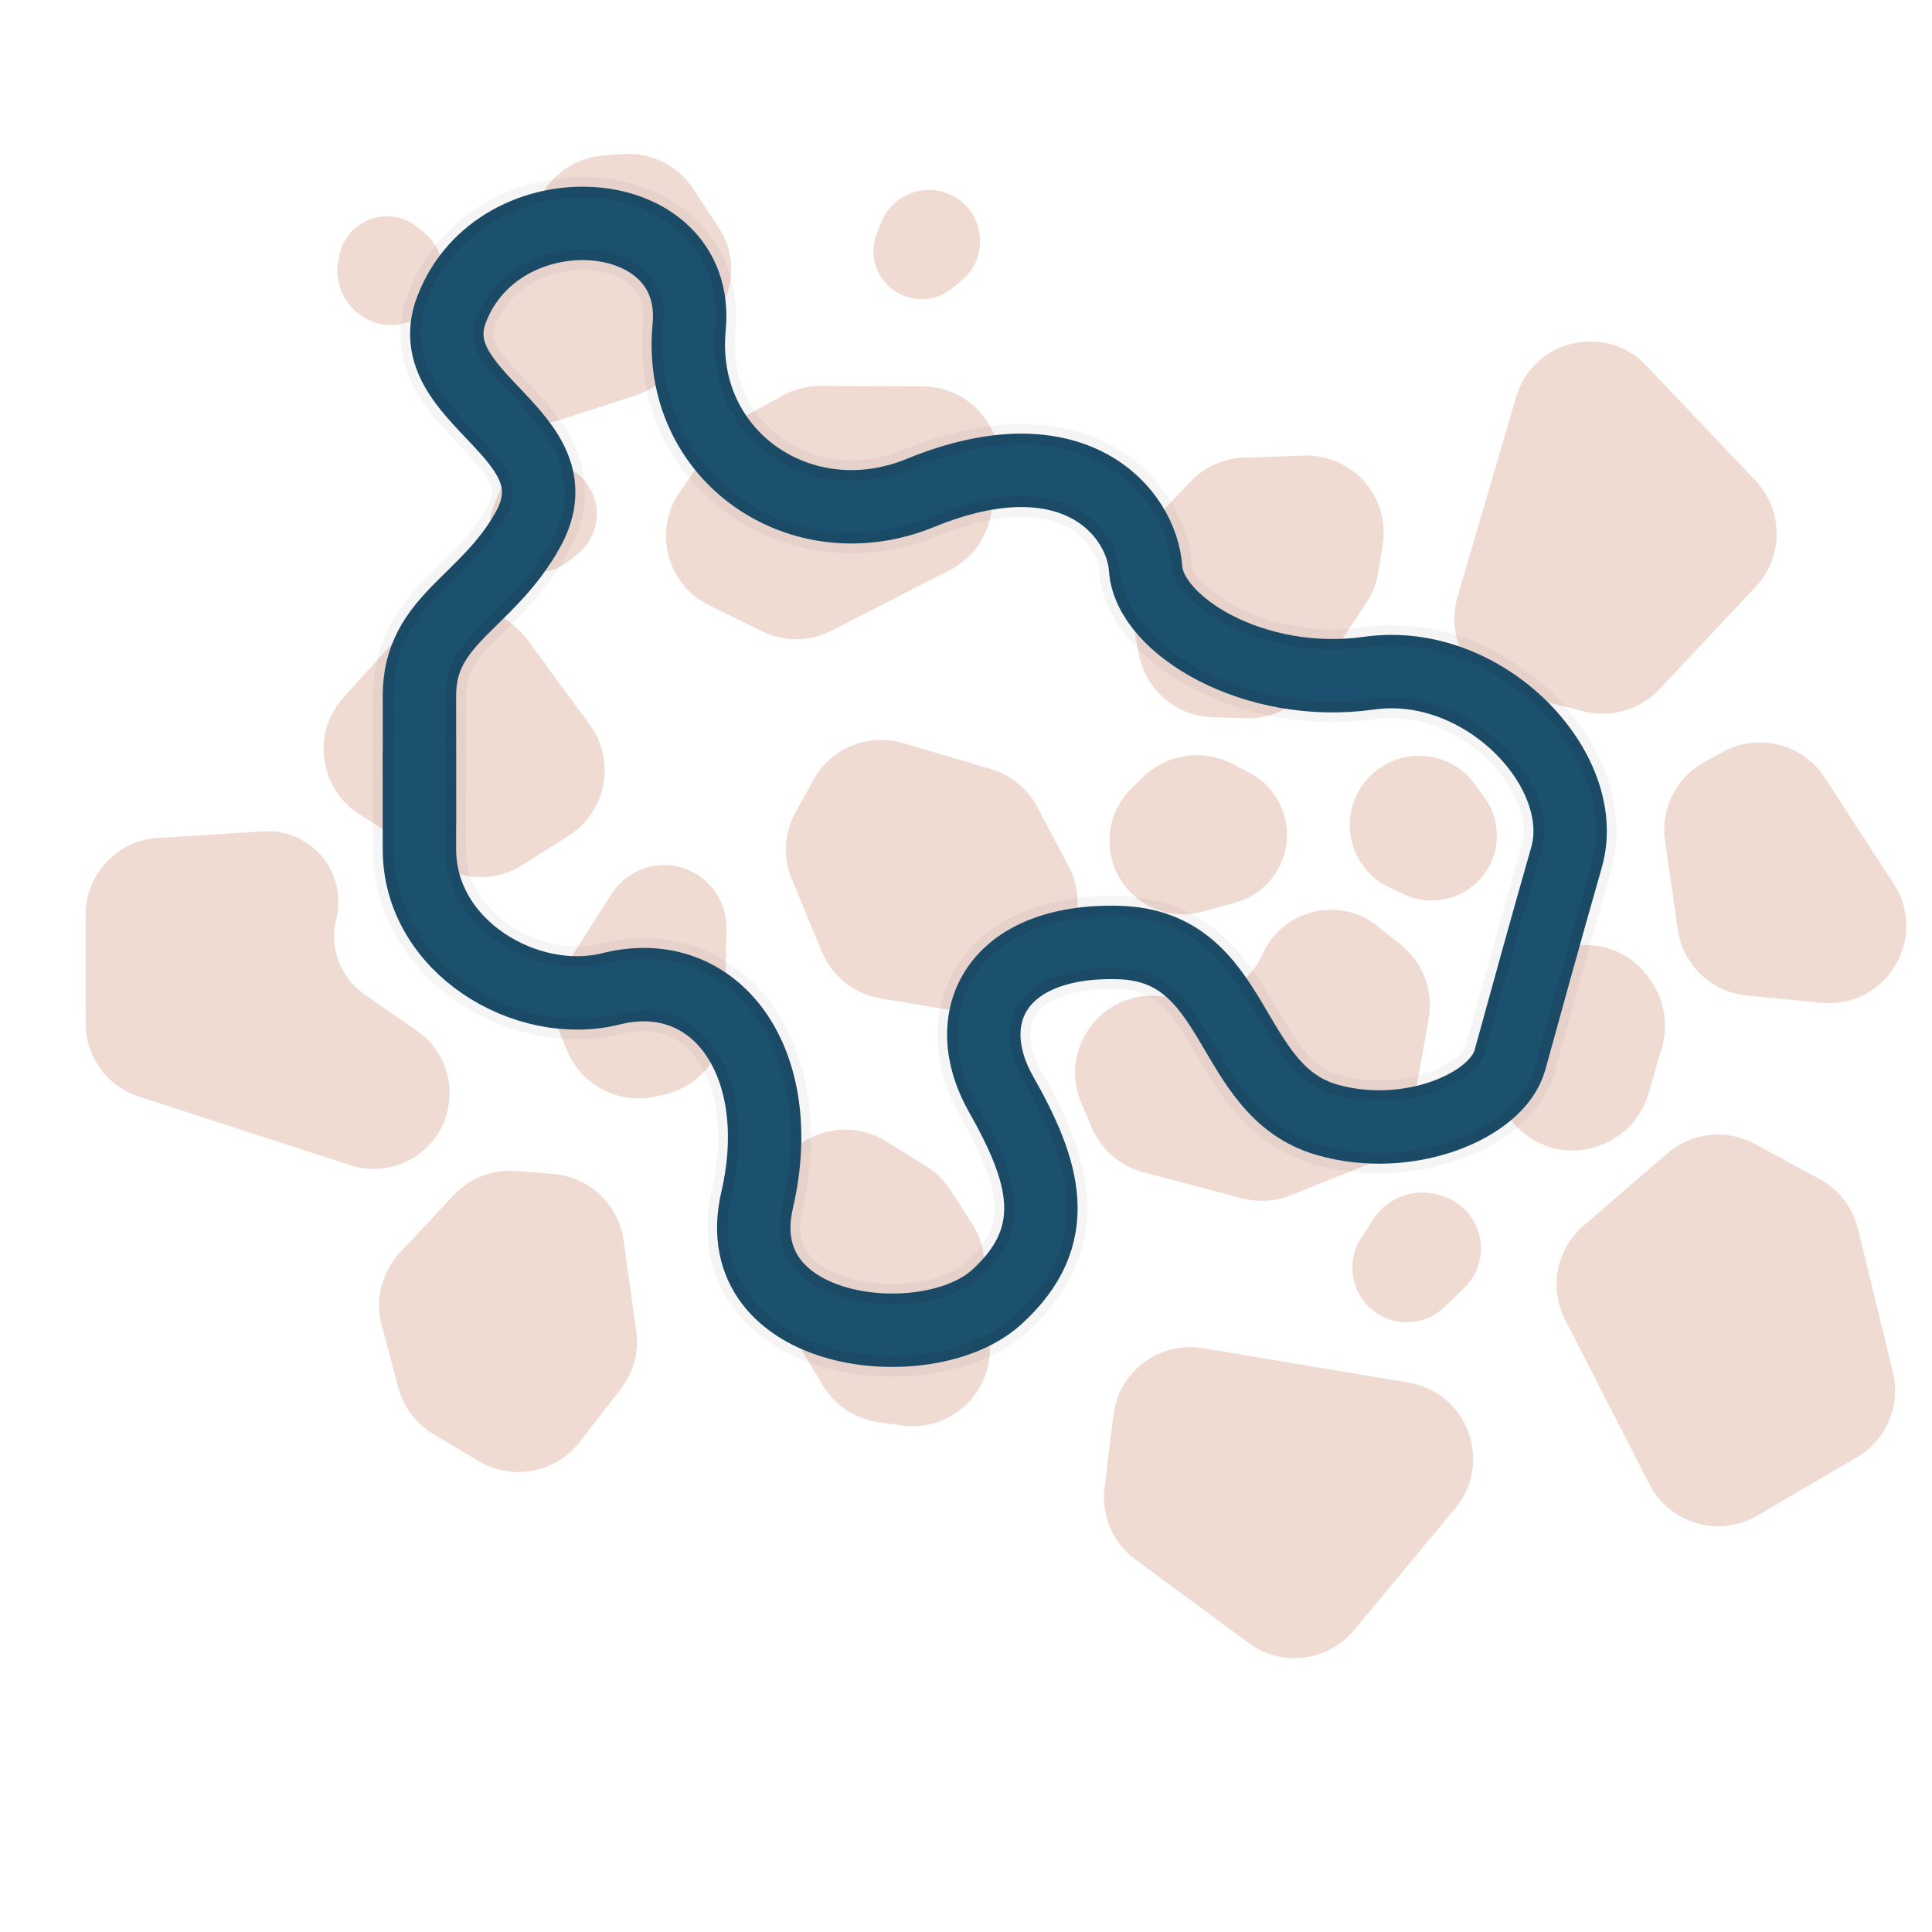
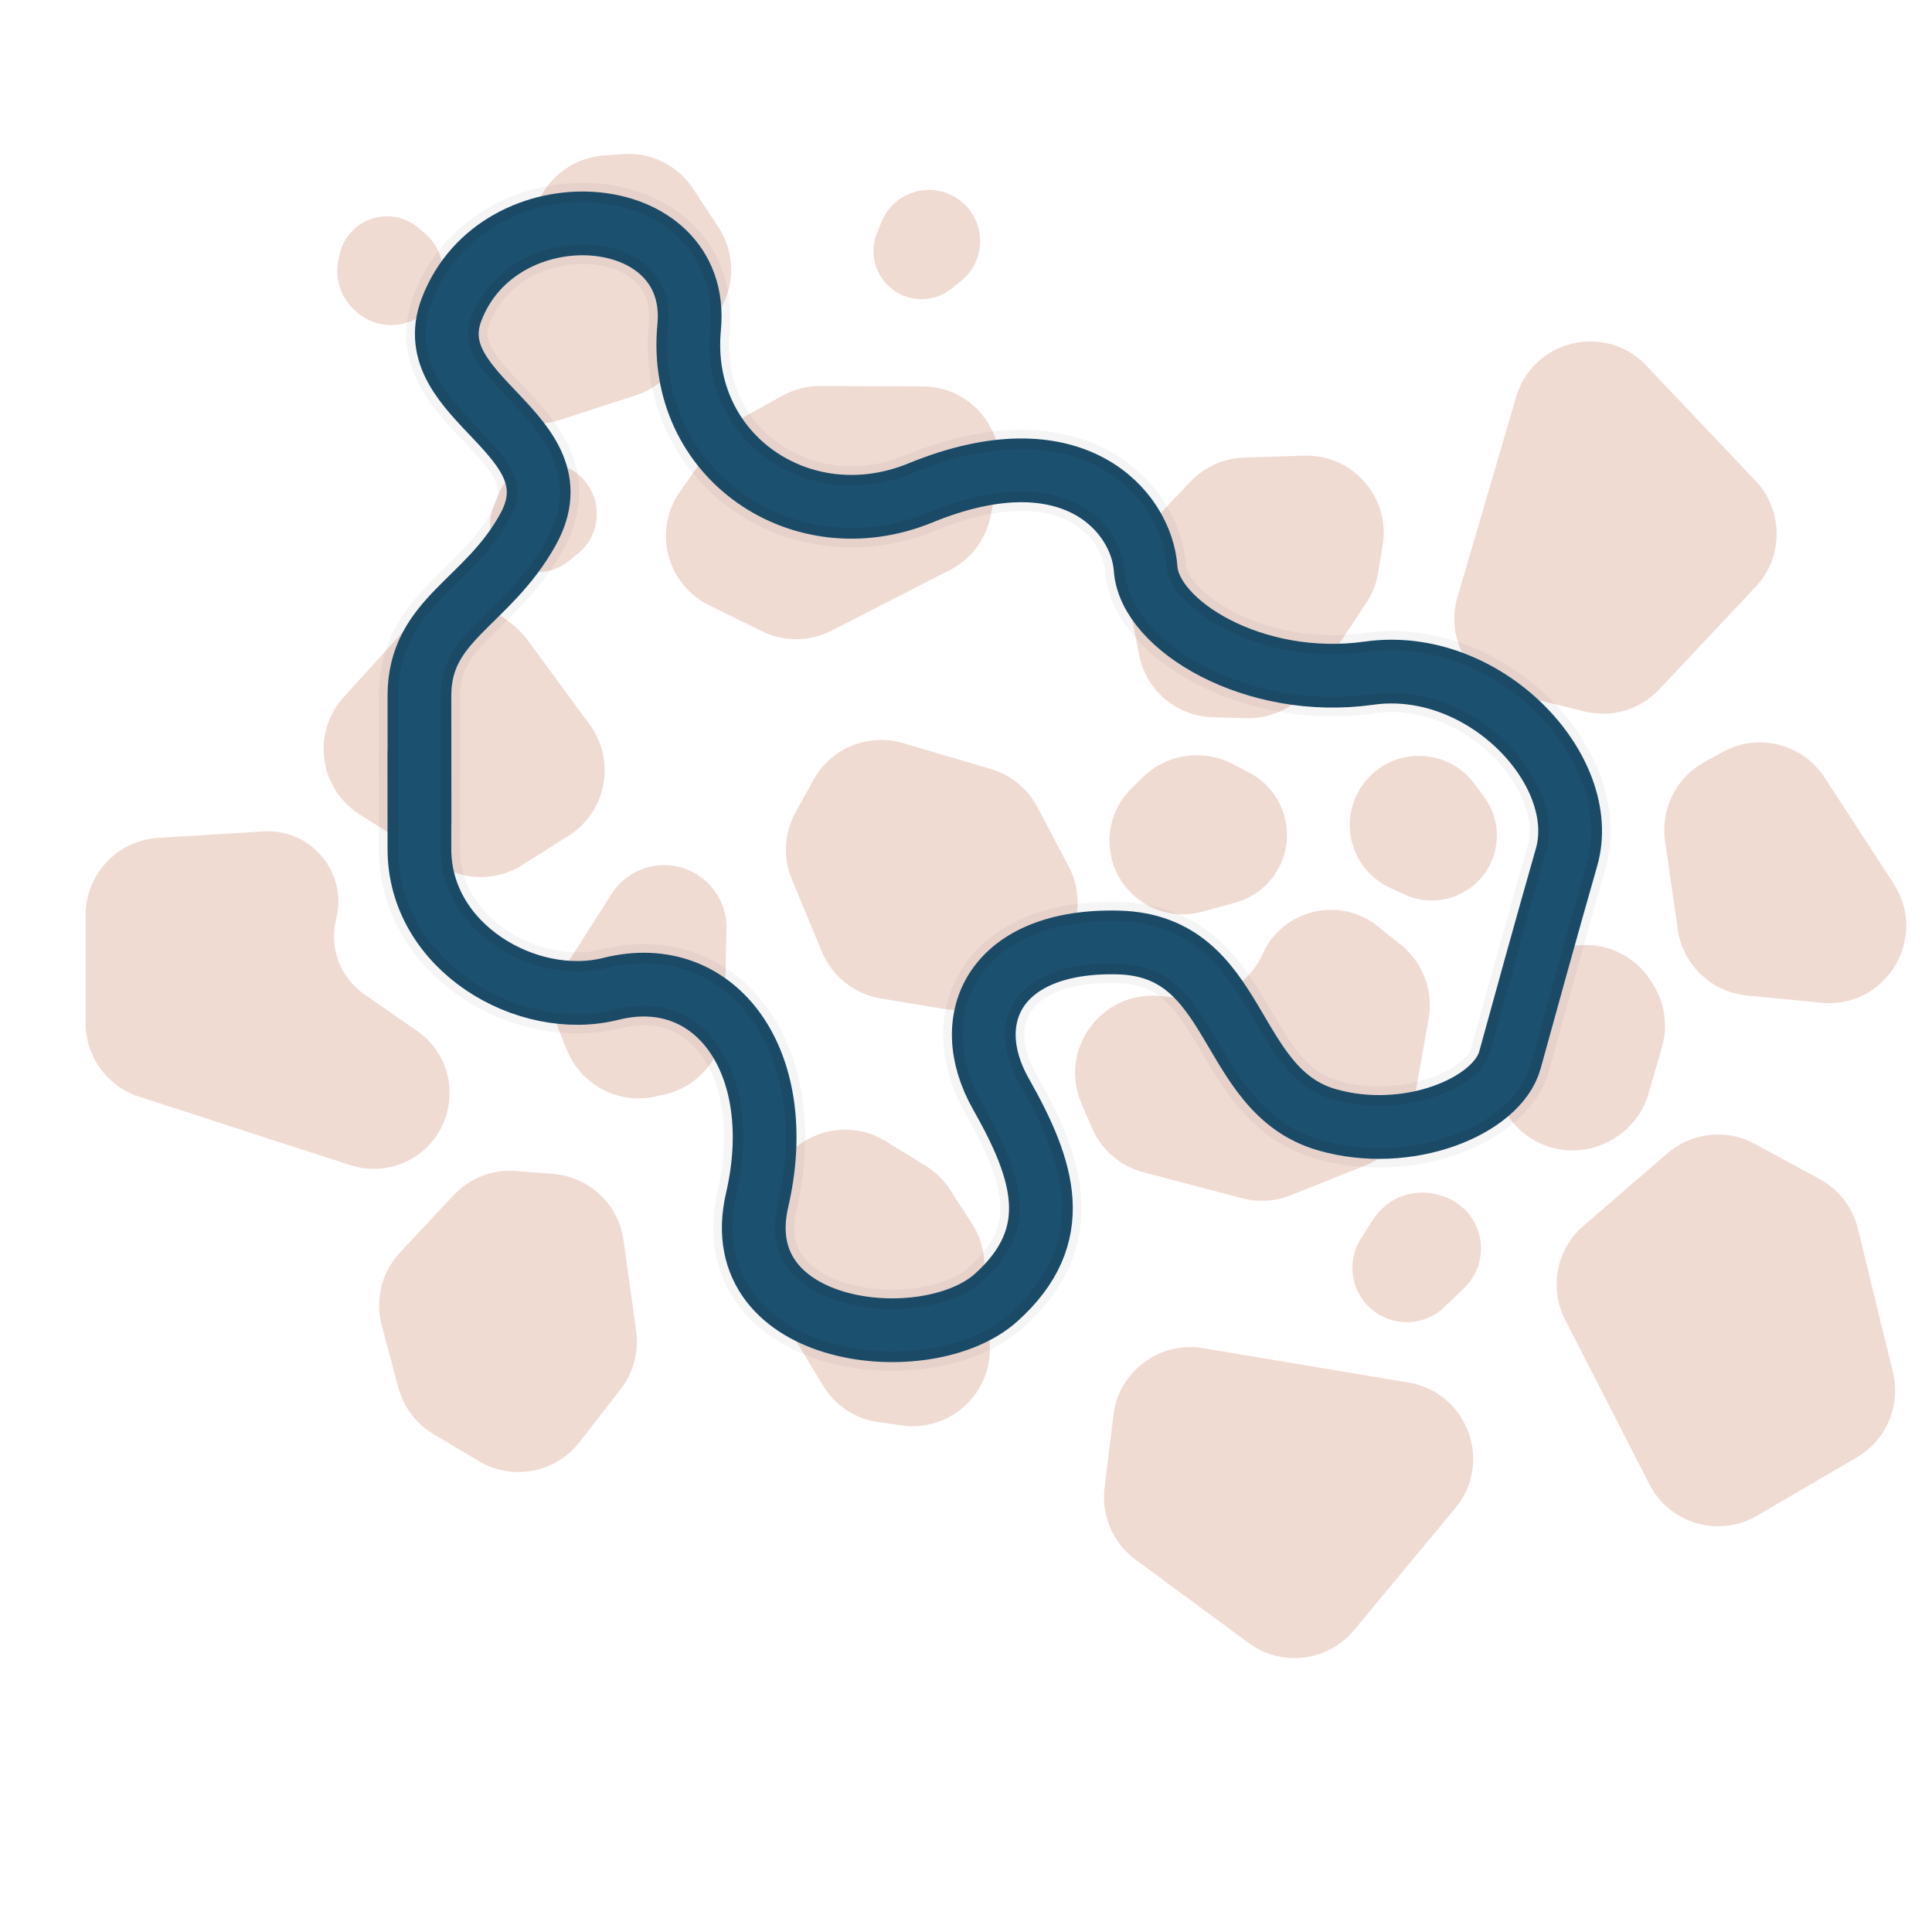
<svg xmlns="http://www.w3.org/2000/svg" width="10000" height="10000" viewBox="0 0 10000 10000" fill="none">
  <path opacity="0.4" d="M1751.66 1344.31L1756.95 1319.19C1781.15 1204.18 1881.78 1121.27 1999.3 1119.52C2059.98 1118.61 2118.94 1139.68 2165.3 1178.84L2198.3 1206.7C2306.63 1298.19 2325.61 1457.94 2241.73 1572.26C2148.25 1699.66 1965.76 1719.75 1846.81 1615.74L1840.5 1610.22C1764.97 1544.18 1731 1442.49 1751.66 1344.31Z" fill="#D9A692" />
  <path opacity="0.4" d="M1778.75 3608.49L2091.46 3263.58C2235.89 3104.28 2480.42 3087.67 2645.07 3225.97L2665.71 3243.31C2690.15 3263.84 2712.04 3287.21 2730.92 3312.94L3052.32 3750.88C3189.55 3937.88 3139.47 4202.02 2943.32 4325.81L2701.85 4478.21C2571.02 4560.78 2404.3 4560.5 2273.75 4477.49L1860.47 4214.71C1651.2 4081.66 1612.18 3792.21 1778.75 3608.49Z" fill="#D9A692" />
  <path opacity="0.4" d="M3520.58 2542.85L3702.88 2285.6C3737.51 2236.73 3782.67 2196.27 3835.03 2167.19L4049.14 2048.27C4109 2015.03 4176.38 1997.71 4244.85 1997.97L4775.69 1999.96C5027.99 2000.9 5216.41 2232.34 5166.18 2479.6L5126.69 2673.96C5102.47 2793.18 5025.31 2894.89 4917.03 2950.35L4303.29 3264.66C4190.94 3322.2 4058.02 3323.33 3944.7 3267.71L3670.68 3133.2C3449.52 3024.63 3378.13 2743.87 3520.58 2542.85Z" fill="#D9A692" />
  <path opacity="0.4" d="M4584.01 5906.39L4790.89 6033.73C4841.53 6064.9 4884.58 6106.97 4916.91 6156.87L5031.04 6333.01C5068.14 6390.27 5089.98 6456.08 5094.47 6524.17L5122.93 6955.53C5139.62 7208.45 4919.86 7412.92 4668.79 7378.06L4547.03 7361.16C4427.32 7344.54 4321.55 7274.68 4259.26 7171.11L3948.95 6655.15C3883.89 6546.97 3873.71 6414.43 3921.5 6297.58L4004.1 6095.62C4097.56 5867.07 4373.73 5776.96 4584.01 5906.39Z" fill="#D9A692" />
  <path opacity="0.4" d="M4117.68 4204.48L4210.59 4036.35C4301.33 3872.14 4493.99 3793.06 4673.92 3846.17L5128.98 3980.47C5232.52 4011.03 5319.3 4082.13 5369.63 4177.63L5531.67 4485.12C5625.77 4663.69 5572.08 4884.4 5406.46 4999.79L5181.94 5156.23C5096.33 5215.88 4990.81 5239.71 4887.87 5222.66L4558.33 5168.04C4422.16 5145.48 4307.25 5054.3 4254.31 4926.84L4098.38 4551.35C4051.64 4438.82 4058.75 4311.13 4117.68 4204.48Z" fill="#D9A692" />
  <path opacity="0.4" d="M2671.75 6060.91L2863.23 6076.21C3050.24 6091.15 3201.74 6234.05 3227.57 6419.87L3292.89 6889.81C3307.75 6996.74 3278.77 7105.12 3212.52 7190.36L2999.23 7464.78C2875.36 7624.15 2652.15 7666.26 2478.73 7562.98L2243.62 7422.96C2153.97 7369.57 2088.74 7283.26 2061.83 7182.45L1975.67 6859.72C1940.07 6726.36 1975.74 6584.08 2070.03 6483.29L2347.78 6186.38C2431.03 6097.39 2550.29 6051.2 2671.75 6060.91Z" fill="#D9A692" />
  <path opacity="0.4" d="M818.398 4336.87L1363.95 4303.25C1610.75 4288.04 1800.91 4517.49 1740.17 4757.17C1702.78 4904.72 1760.89 5059.98 1885.96 5146.73L2158.2 5335.53C2408.67 5509.23 2374.06 5889.72 2096.37 6015.38C2007.34 6055.67 1906.48 6061.29 1813.53 6031.13L719.564 5676.22C554.668 5622.73 443 5469.1 443 5295.75L443 4736.11C443 4524.75 607.438 4349.87 818.398 4336.87Z" fill="#D9A692" />
  <path opacity="0.4" d="M7067.82 6031.99L6680.24 6186.97C6600.62 6218.81 6512.87 6224.22 6429.94 6202.39L5917.89 6067.66C5798.77 6036.32 5700.73 5951.84 5652.13 5838.66L5597.48 5711.41C5477.46 5431.9 5700.98 5126.01 6003.74 5155.46L6141.91 5168.89C6308.31 5185.07 6466.35 5092.82 6534.09 4939.97C6637.18 4707.31 6932.61 4635.29 7131.22 4794.39L7250.99 4890.33C7365.26 4981.87 7420.39 5128.53 7394.71 5272.67L7313.11 5730.74C7288.87 5866.79 7196.13 5980.69 7067.82 6031.99Z" fill="#D9A692" />
  <path opacity="0.4" d="M2934.43 4989.62L3165.12 4627.21C3220.38 4540.4 3313.73 4485.15 3416.42 4478.45C3605.06 4466.16 3763.84 4617.89 3760.12 4806.9L3750.74 5283.02C3747.1 5467.61 3617.6 5625.73 3437.35 5665.67L3391.62 5675.8C3201.71 5717.88 3009.05 5617.23 2935.12 5437.31L2901.89 5356.46C2852.45 5236.16 2864.59 5099.34 2934.43 4989.62Z" fill="#D9A692" />
  <path opacity="0.4" d="M2460.97 1654.74L2799.45 1016.5C2863.76 895.238 2985.75 815.419 3122.62 805.052L3222.82 797.462C3367.54 786.501 3506.84 854.784 3586.82 975.888L3718.42 1175.17C3814.25 1320.27 3805.36 1510.65 3696.42 1646.19L3479.14 1916.54C3430.28 1977.32 3364.73 2022.5 3290.54 2046.51L2896.68 2174.01C2694.48 2239.46 2479.27 2119.36 2428.81 1912.91C2407.52 1825.82 2418.96 1733.94 2460.97 1654.74Z" fill="#D9A692" />
  <path opacity="0.4" d="M5895.8 3389.55L5835.52 3081.04C5810.71 2954.06 5848.85 2822.92 5937.89 2729.05L6161.81 2493C6234.21 2416.68 6333.75 2371.95 6438.88 2368.5L6748.92 2358.31C7000.83 2350.03 7197.53 2573.99 7156.8 2822.73L7133.71 2963.74C7124.56 3019.61 7103.65 3072.91 7072.37 3120.1L6794.9 3538.7C6718.6 3653.82 6588.31 3721.43 6450.26 3717.55L6277.14 3712.69C6090.09 3707.43 5931.68 3573.2 5895.8 3389.55Z" fill="#D9A692" />
  <path opacity="0.4" d="M7270.32 4630.18L7194.6 4595.25C6978.23 4495.44 6917.97 4216.05 7073.96 4035.93C7224.09 3862.58 7496.23 3873.16 7632.45 4057.64L7681.98 4124.72C7739.09 4202.07 7760.39 4300.15 7740.5 4394.22C7695.82 4605.54 7466.45 4720.65 7270.32 4630.18Z" fill="#D9A692" />
  <path opacity="0.4" d="M2555.55 2616.66L2579 2559.54C2645.98 2396.29 2850.78 2342.85 2988.99 2452.56C3122 2558.14 3122.8 2759.82 2990.62 2866.45L2942.56 2905.22C2887.14 2949.92 2815.25 2968.79 2745.03 2957.06C2587.26 2930.7 2494.83 2764.64 2555.55 2616.66Z" fill="#D9A692" />
  <path opacity="0.4" d="M8521.41 1892.3L9086.27 2487.97C9232.14 2641.79 9232.67 2882.7 9087.48 3037.17L8588.37 3568.15C8489.51 3673.32 8341.65 3717.07 8201.48 3682.63L7832.16 3591.89C7610.89 3537.53 7479.66 3309.61 7543.74 3090.96L7847.3 2055.05C7934.06 1759 8309.13 1668.44 8521.41 1892.3Z" fill="#D9A692" />
  <path opacity="0.4" d="M7532.7 7806.21L7008.44 8437.91C6873.06 8601.04 6633.92 8630.22 6463.28 8504.43L5876.71 8072.01C5760.53 7986.36 5699.5 7844.76 5717.02 7701.49L5763.19 7324C5790.85 7097.84 6001.55 6940.43 6226.27 6978.04L7290.93 7156.25C7595.2 7207.18 7729.72 7568.82 7532.7 7806.21Z" fill="#D9A692" />
  <path opacity="0.4" d="M9427.53 5190.25L9041.25 5152.62C8857.75 5134.74 8710.23 4993.76 8684.08 4811.25L8618.21 4351.68C8594.59 4186.9 8675.5 4024.72 8821.34 3944.47L8916.31 3892.22C9099.89 3791.22 9330.3 3849 9444.5 4024.67L9801.68 4574.12C9984.36 4855.14 9761.13 5222.75 9427.53 5190.25Z" fill="#D9A692" />
  <path opacity="0.4" d="M8536.88 7682.18L8100.83 6830.38C8016.81 6666.26 8055.86 6465.98 8195.36 6345.44L8630.46 5969.49C8756.42 5860.65 8936.62 5841.2 9082.9 5920.66L9418.85 6103.12C9518 6156.98 9589.8 6250.2 9616.54 6359.82L9797.86 7103.1C9839.77 7274.92 9763.87 7453.87 9611.21 7543.17L9094.89 7845.18C8896.59 7961.17 8641.56 7886.67 8536.88 7682.18Z" fill="#D9A692" />
  <path opacity="0.4" d="M7043.85 6410.82L7105.92 6313.29C7181.12 6195.11 7327.36 6143.65 7460.01 6188.68L7473.22 6193.16C7585.03 6231.12 7661.65 6334.36 7665.59 6452.38C7668.26 6532.37 7637.02 6609.77 7579.57 6665.5L7477.71 6764.3C7388.29 6851.04 7252.53 6868.76 7143.85 6807.88C7002.68 6728.8 6956.98 6547.33 7043.85 6410.82Z" fill="#D9A692" />
  <path opacity="0.4" d="M7798.47 5135.24L7924 5009.19C8106.4 4826.04 8412.01 4861.39 8547.79 5081.33L8558.48 5098.65C8617.81 5194.75 8633.74 5311.45 8602.36 5419.94L8532.58 5661.1C8503.11 5762.97 8434.39 5848.96 8341.53 5900.18L8332.46 5905.18C8124 6020.17 7861.86 5928.73 7770.14 5709.03L7712.77 5571.6C7650.4 5422.2 7684.23 5249.95 7798.47 5135.24Z" fill="#D9A692" />
  <path opacity="0.4" d="M4539.55 1204.66L4563 1147.54C4629.98 984.294 4834.78 930.854 4972.99 1040.56C5106 1146.14 5106.8 1347.82 4974.62 1454.45L4926.56 1493.22C4871.14 1537.92 4799.25 1556.79 4729.03 1545.06C4571.26 1518.7 4478.83 1352.64 4539.55 1204.66Z" fill="#D9A692" />
  <path opacity="0.4" d="M6394.56 4671.83L6223.82 4718.88C5988.9 4783.62 5754.56 4613.82 5742.9 4370.42C5737.7 4261.88 5779.18 4156.3 5856.87 4080.32L5915.47 4023.01C6039.17 3902.03 6226.64 3874.3 6380.07 3954.29L6466.03 3999.11C6609.99 4074.16 6686.72 4235.58 6654.03 4394.6C6626.52 4528.43 6526.28 4635.53 6394.56 4671.83Z" fill="#D9A692" />
-   <path d="M2170.5 3894.81L2171 4395.99C2171 4902.21 2726.5 5227.41 3162.2 5118.21C3706.83 4981.72 4083.17 5502.52 3918.85 6211.49C3754.53 6920.47 4800.06 7036.42 5156.52 6715.73C5512.98 6395.03 5405.65 6059.1 5181.04 5662.86C4956.43 5266.63 5156.52 4861.79 5789.27 4878.35C6422.02 4894.92 6341.85 5642.99 6866.6 5795.38C7286.41 5917.3 7749.39 5726.48 7815.4 5486.61C7881.41 5246.75 8005.42 4796.59 8108.25 4437.73C8236.79 3989.15 7683.55 3400.1 7086.58 3484.25C6489.6 3568.4 5949.61 3235.78 5929.74 2943.58C5909.86 2651.37 5557.37 2226.65 4764.28 2551.32C4146.3 2804.31 3503.42 2359.17 3567.03 1693.93C3630.63 1028.68 2581.79 961.097 2337.3 1601.83C2159.94 2066.65 3006.38 2244.92 2733.52 2739.5C2521.5 3123.8 2171 3203.98 2171 3600.21L2171.5 4262.31" stroke="black" stroke-opacity="0.04" stroke-width="480" stroke-linecap="round" />
-   <path d="M2170.5 3894.81L2171 4395.99C2171 4902.21 2726.5 5227.41 3162.2 5118.21C3706.83 4981.72 4083.17 5502.52 3918.85 6211.49C3754.53 6920.47 4800.06 7036.42 5156.52 6715.73C5512.98 6395.03 5405.65 6059.1 5181.04 5662.86C4956.43 5266.63 5156.52 4861.79 5789.27 4878.35C6422.02 4894.92 6341.85 5642.99 6866.6 5795.38C7286.41 5917.3 7749.39 5726.48 7815.4 5486.61C7881.41 5246.75 8005.42 4796.59 8108.25 4437.73C8236.79 3989.15 7683.55 3400.1 7086.58 3484.25C6489.6 3568.4 5949.61 3235.78 5929.74 2943.58C5909.86 2651.37 5557.37 2226.65 4764.28 2551.32C4146.3 2804.31 3503.42 2359.17 3567.03 1693.93C3630.63 1028.68 2581.79 961.097 2337.3 1601.83C2159.94 2066.65 3006.38 2244.92 2733.52 2739.5C2521.5 3123.8 2171 3203.98 2171 3600.21L2171.5 4262.31" stroke="#1B4A67" stroke-width="380" stroke-linecap="round" />
-   <path d="M2170.5 3894.5L2171 4395.68C2171 4901.9 2726.5 5227.1 3162.2 5117.9C3706.83 4981.41 4083.17 5502.21 3918.85 6211.18C3754.53 6920.16 4800.06 7036.11 5156.52 6715.42C5512.98 6394.72 5405.65 6058.79 5181.04 5662.56C4956.43 5266.32 5156.52 4861.48 5789.27 4878.04C6422.02 4894.61 6341.85 5642.68 6866.6 5795.07C7286.41 5916.99 7749.39 5726.17 7815.4 5486.31C7881.41 5246.44 8005.42 4796.28 8108.25 4437.42C8236.79 3988.84 7683.55 3399.8 7086.58 3483.94C6489.6 3568.09 5949.61 3235.47 5929.74 2943.27C5909.86 2651.06 5557.37 2226.34 4764.28 2551.01C4146.29 2804 3503.42 2358.86 3567.03 1693.62C3630.63 1028.37 2581.79 960.788 2337.3 1601.52C2159.94 2066.34 3006.38 2244.61 2733.52 2739.19C2521.5 3123.49 2171 3203.67 2171 3599.9L2171.5 4262" stroke="#1C506F" stroke-width="270" stroke-linecap="round" />
+   <path d="M2170.5 3894.81L2171 4395.99C2171 4902.21 2726.5 5227.41 3162.2 5118.21C3706.83 4981.72 4083.17 5502.52 3918.85 6211.49C3754.53 6920.47 4800.06 7036.42 5156.52 6715.73C5512.98 6395.03 5405.65 6059.1 5181.04 5662.86C4956.43 5266.63 5156.52 4861.79 5789.27 4878.35C6422.02 4894.92 6341.85 5642.99 6866.6 5795.38C7286.41 5917.3 7749.39 5726.48 7815.4 5486.61C7881.41 5246.75 8005.42 4796.59 8108.25 4437.73C8236.79 3989.15 7683.55 3400.1 7086.58 3484.25C6489.6 3568.4 5949.61 3235.78 5929.74 2943.58C5909.86 2651.37 5557.37 2226.65 4764.28 2551.32C4146.3 2804.31 3503.42 2359.17 3567.03 1693.93C3630.63 1028.68 2581.79 961.097 2337.3 1601.83C2159.94 2066.65 3006.38 2244.92 2733.52 2739.5C2521.5 3123.8 2171 3203.98 2171 3600.21L2171.5 4262.31" stroke="black" stroke-opacity="0.04" stroke-width="420" stroke-linecap="round" />
+   <path d="M2170.5 3894.81L2171 4395.99C2171 4902.21 2726.5 5227.41 3162.2 5118.21C3706.83 4981.72 4083.17 5502.52 3918.85 6211.49C3754.53 6920.47 4800.06 7036.42 5156.52 6715.73C5512.98 6395.03 5405.65 6059.1 5181.04 5662.86C4956.43 5266.63 5156.52 4861.79 5789.27 4878.35C6422.02 4894.92 6341.85 5642.99 6866.6 5795.38C7286.41 5917.3 7749.39 5726.48 7815.4 5486.61C7881.41 5246.75 8005.42 4796.59 8108.25 4437.73C8236.79 3989.15 7683.55 3400.1 7086.58 3484.25C6489.6 3568.4 5949.61 3235.78 5929.74 2943.58C5909.86 2651.37 5557.37 2226.65 4764.28 2551.32C4146.3 2804.31 3503.42 2359.17 3567.03 1693.93C3630.63 1028.68 2581.79 961.097 2337.3 1601.83C2159.94 2066.65 3006.38 2244.92 2733.52 2739.5C2521.5 3123.8 2171 3203.98 2171 3600.21L2171.5 4262.31" stroke="#1B4A67" stroke-width="330" stroke-linecap="round" />
+   <path d="M2170.5 3894.5L2171 4395.68C2171 4901.9 2726.5 5227.1 3162.2 5117.9C3706.83 4981.41 4083.17 5502.21 3918.85 6211.18C3754.53 6920.16 4800.06 7036.11 5156.52 6715.42C5512.98 6394.72 5405.65 6058.79 5181.04 5662.56C4956.43 5266.32 5156.52 4861.48 5789.27 4878.04C6422.02 4894.61 6341.85 5642.68 6866.6 5795.07C7286.41 5916.99 7749.39 5726.17 7815.4 5486.31C7881.41 5246.44 8005.42 4796.28 8108.25 4437.42C8236.79 3988.84 7683.55 3399.8 7086.58 3483.94C6489.6 3568.09 5949.61 3235.47 5929.74 2943.27C5909.86 2651.06 5557.37 2226.34 4764.28 2551.01C4146.29 2804 3503.42 2358.86 3567.03 1693.62C3630.63 1028.37 2581.79 960.788 2337.3 1601.52C2159.94 2066.34 3006.38 2244.61 2733.52 2739.19C2521.5 3123.49 2171 3203.67 2171 3599.9L2171.5 4262" stroke="#1C506F" stroke-width="220" stroke-linecap="round" />
</svg>
